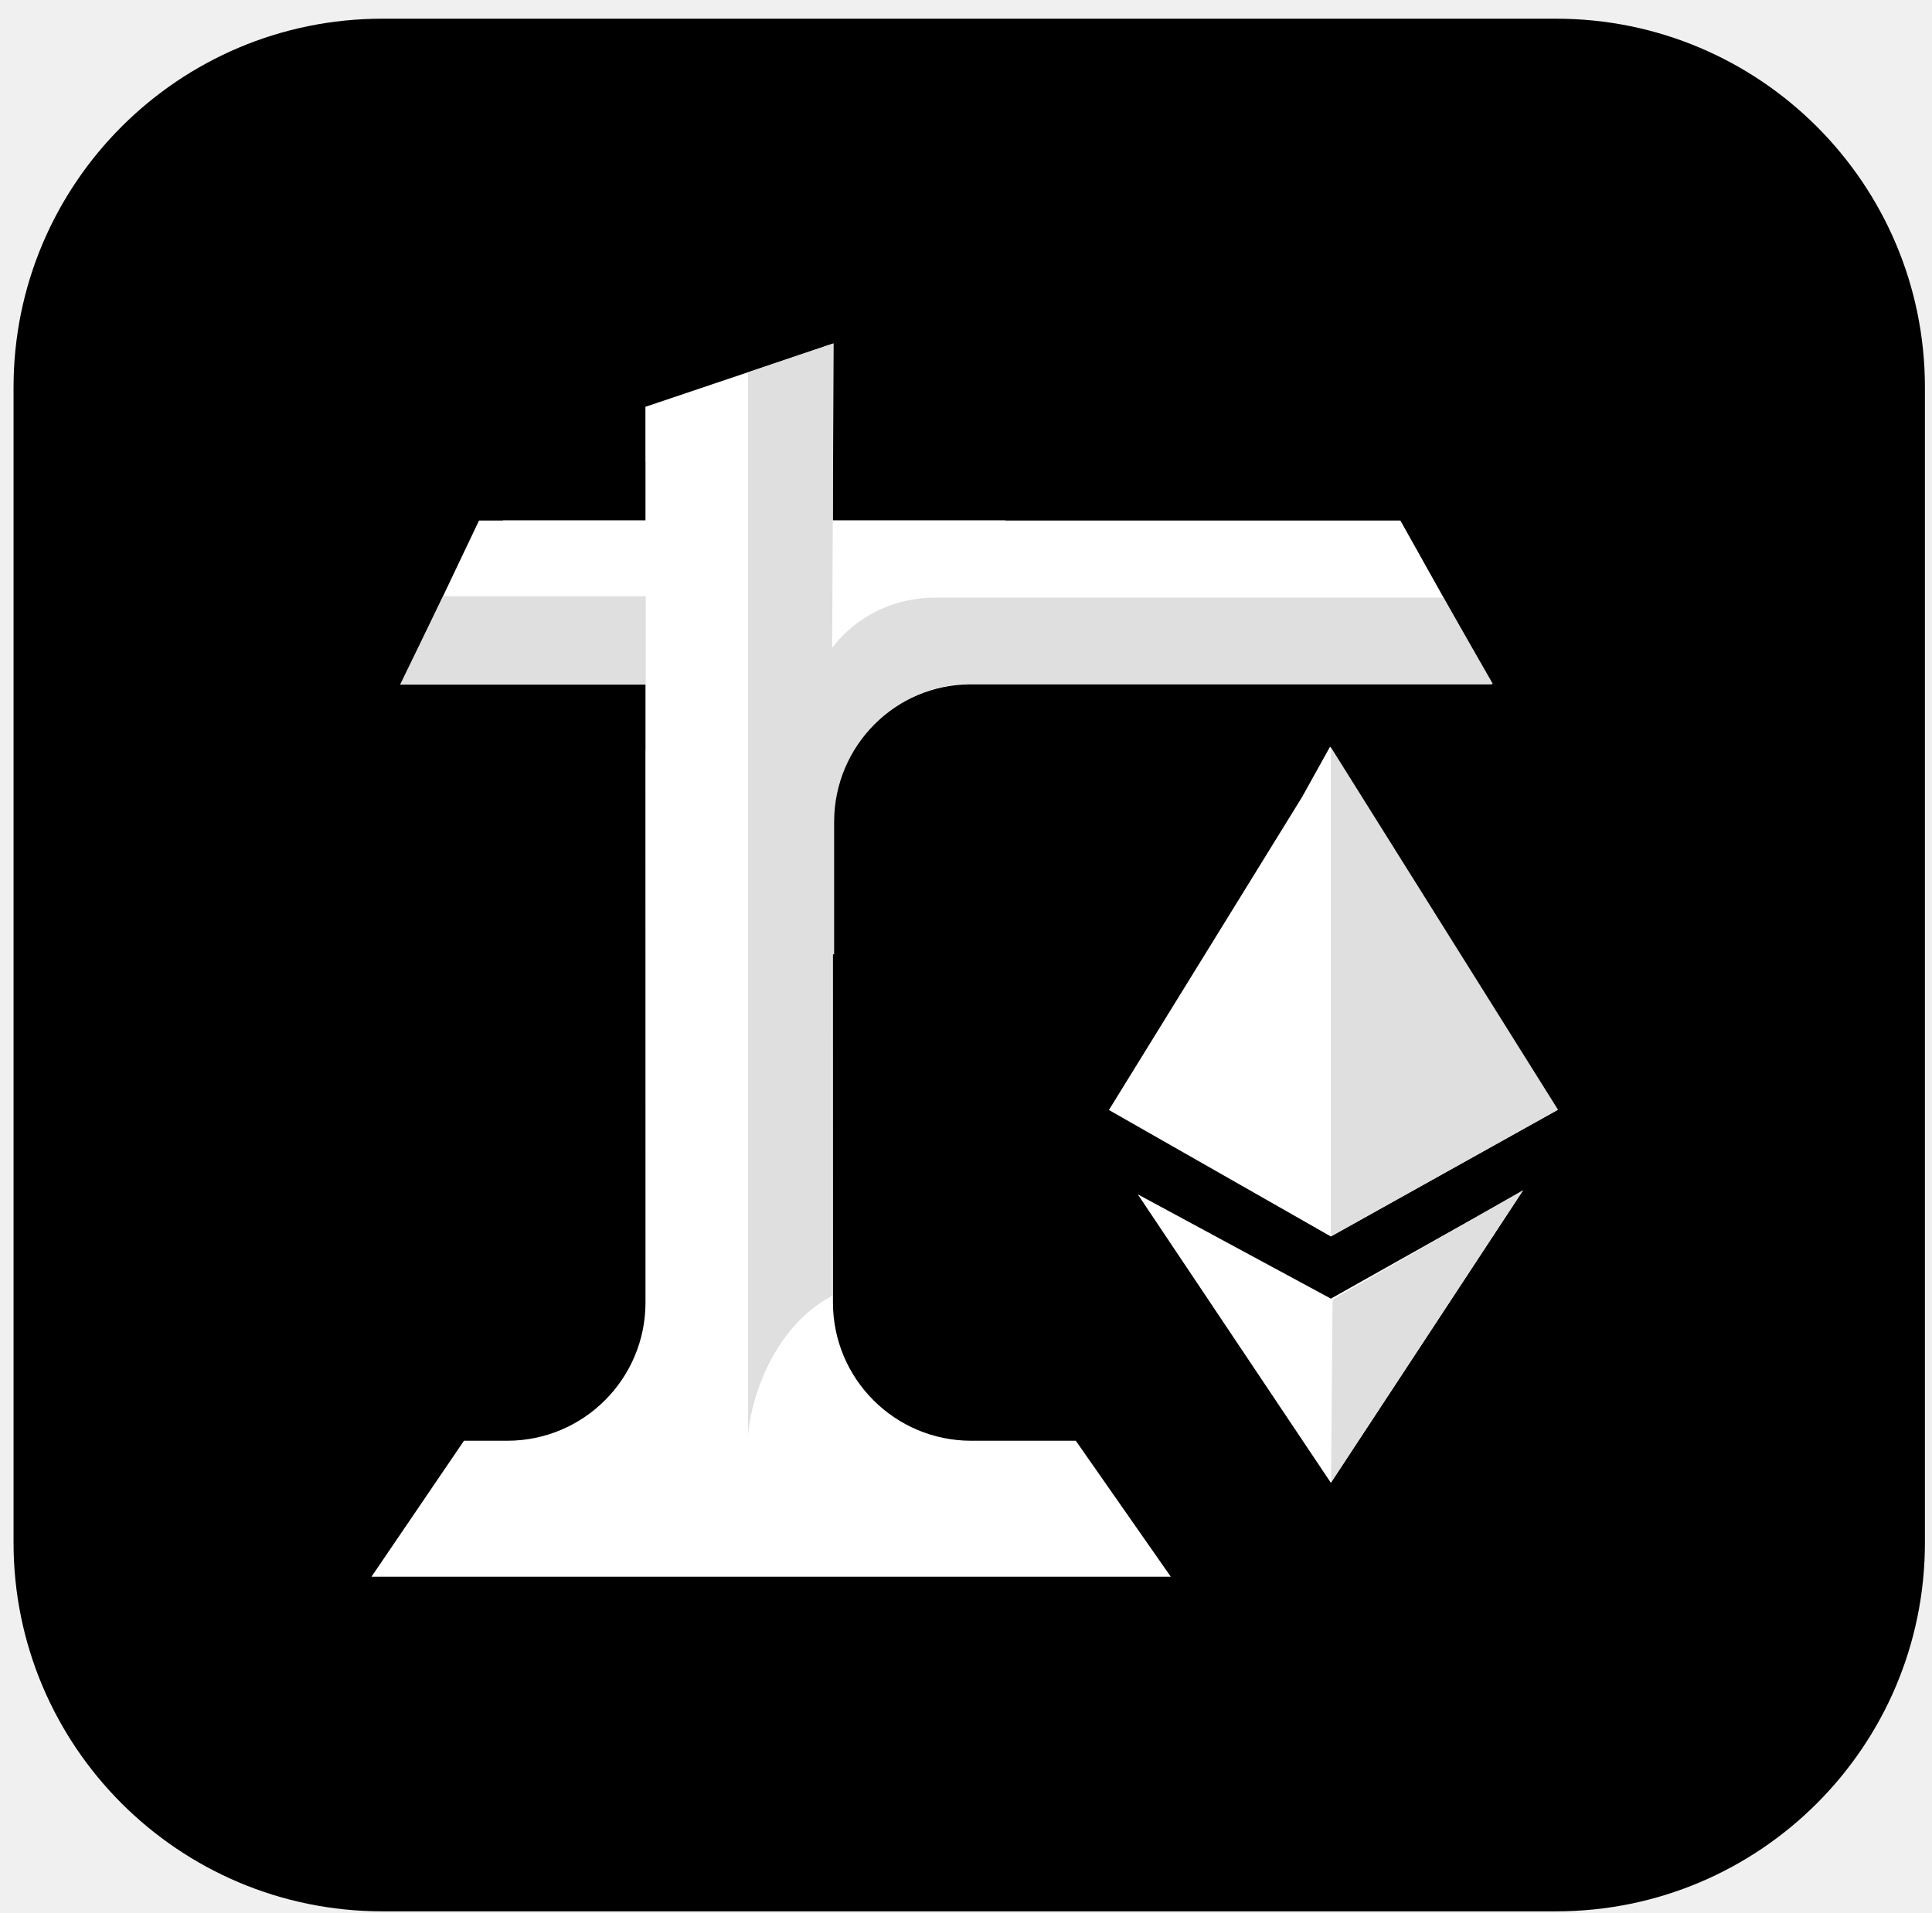
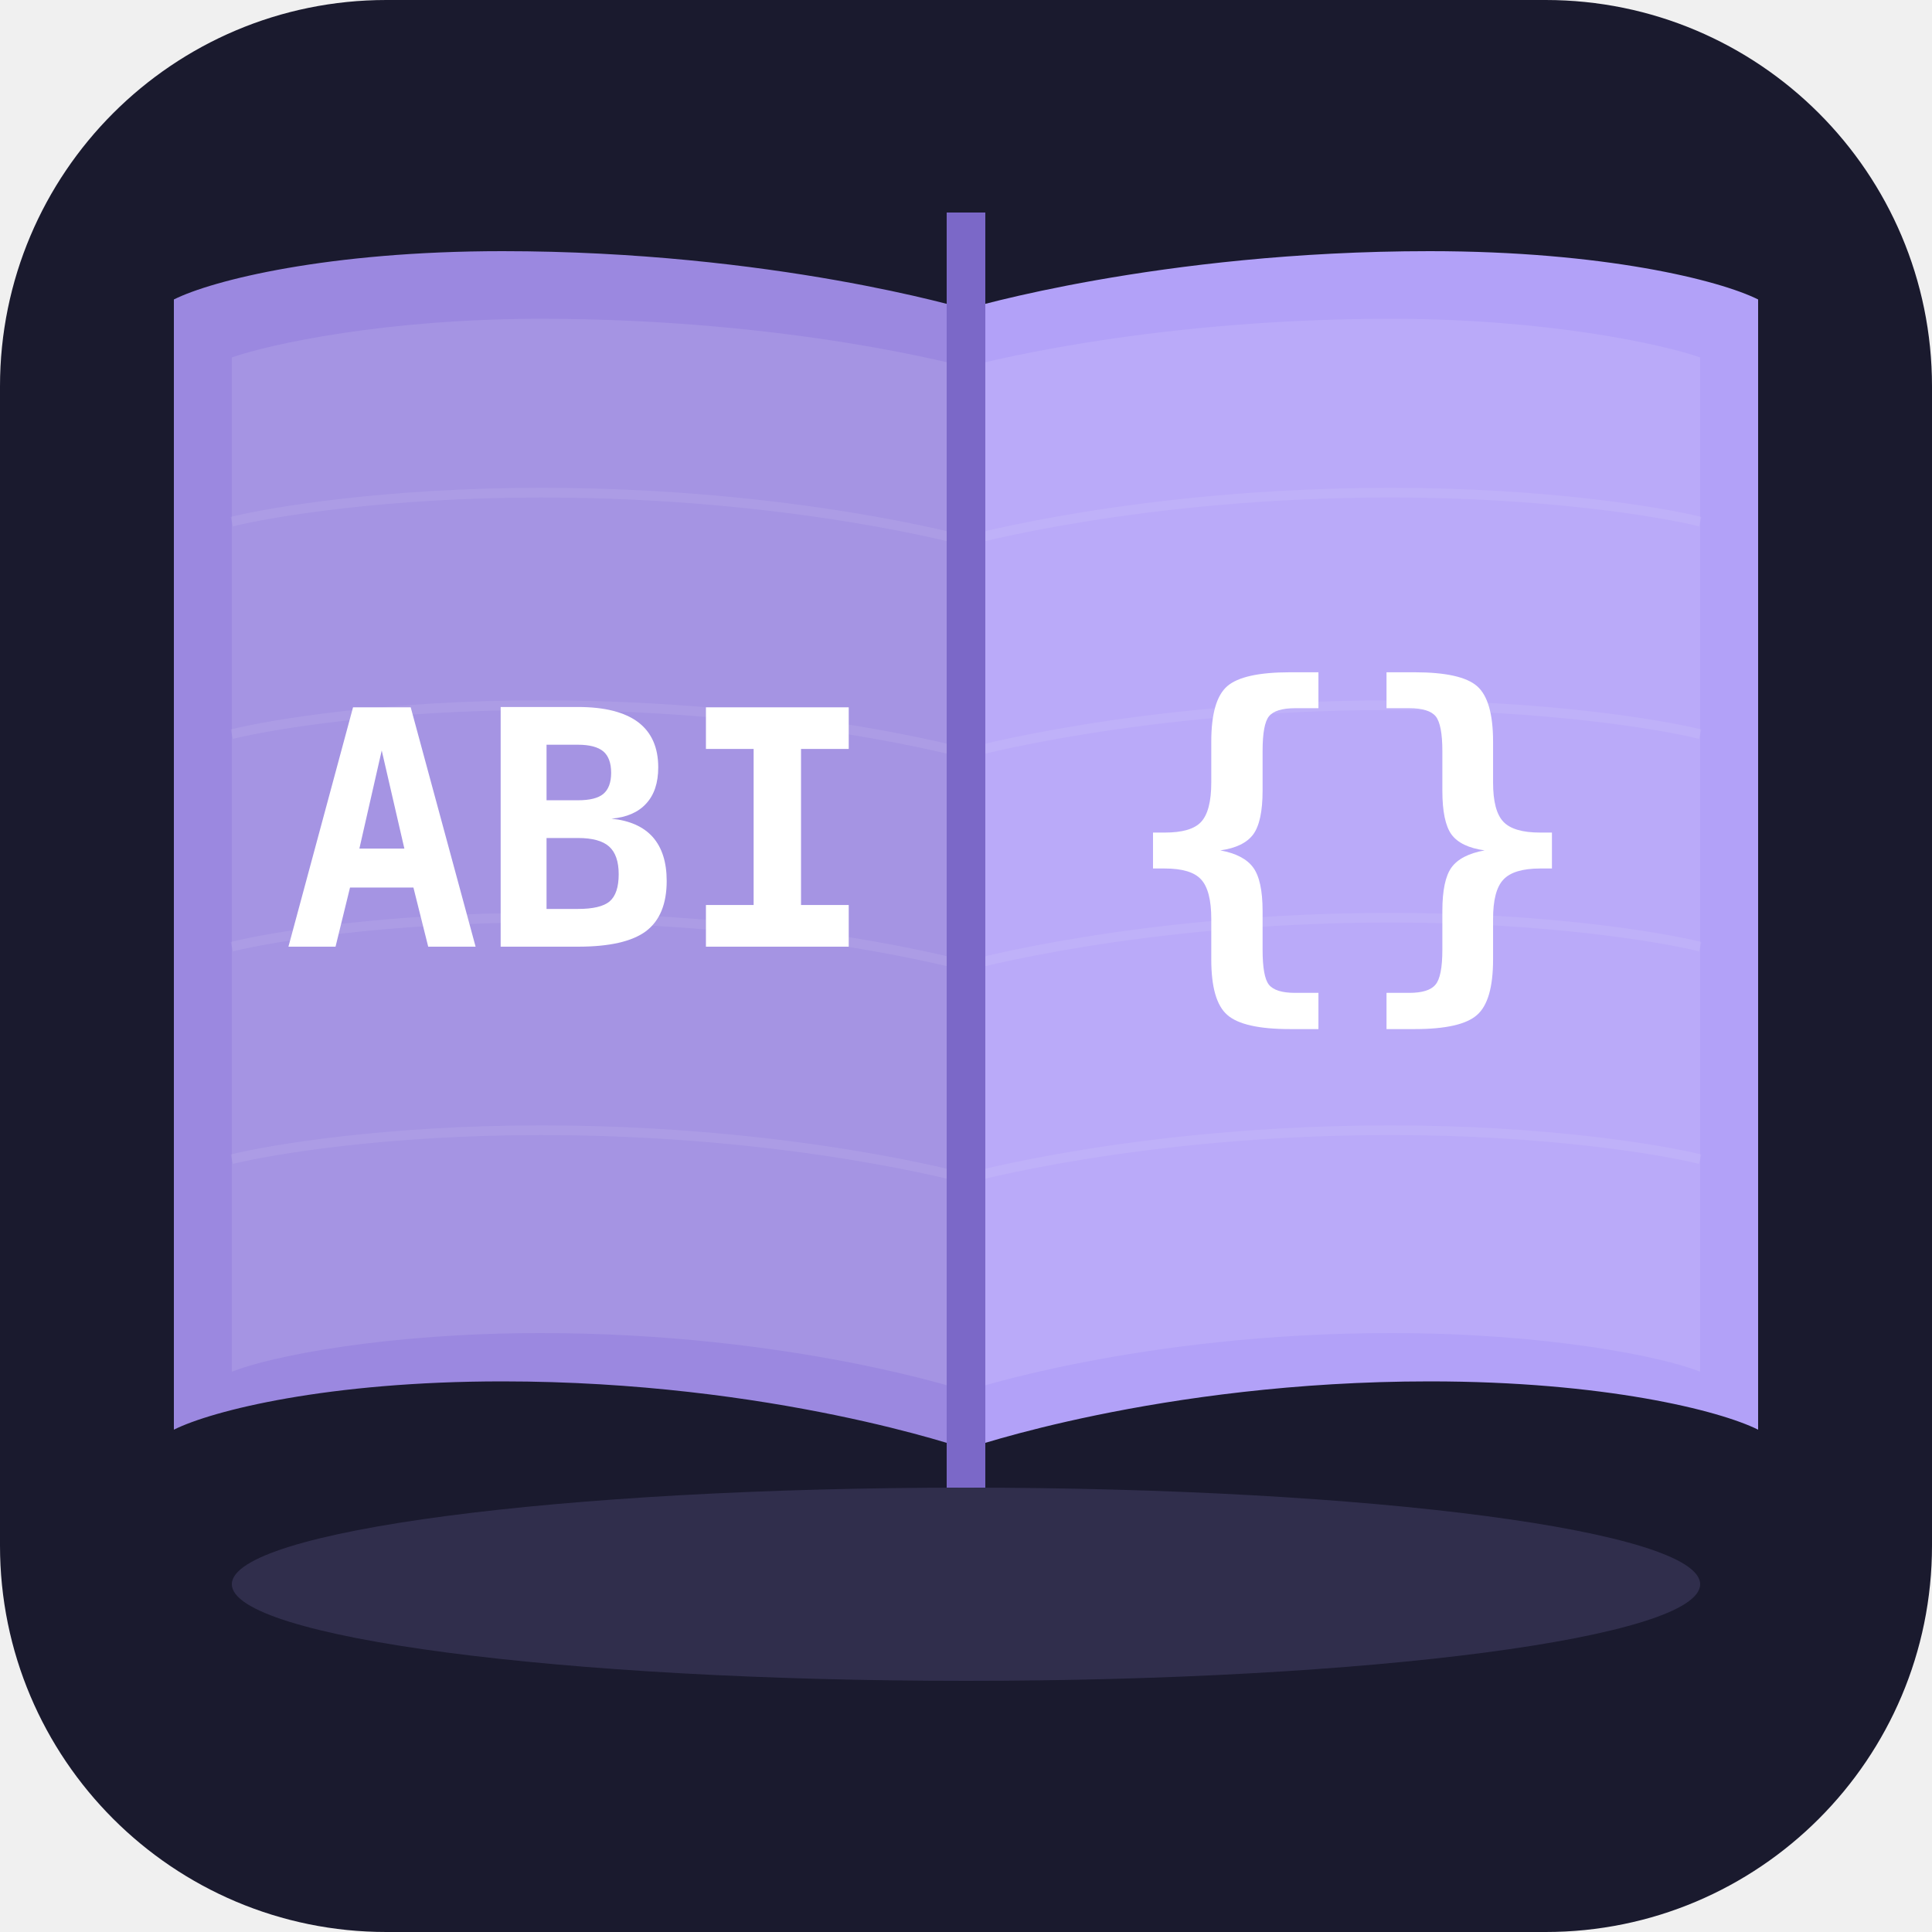
- <svg xmlns="http://www.w3.org/2000/svg" width="103" height="102" viewBox="0 0 103 102" fill="none">
-   <rect x="0.722" y="0.997" width="101.901" height="100.925" rx="19.661" fill="black" />
-   <path d="M69.415 42.505L70.912 39.812L72.544 42.505L83.024 59.191L70.953 65.936L59.119 59.191L69.415 42.505Z" fill="white" />
-   <path d="M70.953 69.25L60.658 63.688L70.953 79.072L81.184 63.498L70.953 69.25Z" fill="white" />
-   <path d="M70.953 65.926V41.853V39.85L83.063 59.178L70.953 65.926Z" fill="#DFDFDF" />
-   <path d="M70.962 79.05L71.041 69.297L81.206 63.463L70.962 79.05Z" fill="#DFDFDF" />
-   <path d="M34.409 21.693V24.613H34.413L34.412 27.747H26.809L26.809 27.757H25.538L21.384 36.491H34.413V39.972H34.409L34.413 69.455C34.413 73.527 31.113 76.828 27.041 76.828H24.735L19.806 84.077H62.417L57.354 76.828H51.779C47.708 76.828 44.407 73.527 44.407 69.455L44.402 43.665C44.507 39.708 47.73 36.527 51.705 36.491H79.548L74.658 27.757H53.602L53.602 27.747L44.399 27.747L44.399 24.613H44.402V18.325L34.409 21.693Z" fill="white" />
-   <path d="M39.882 19.852V76.55C39.973 74.964 41.047 70.855 44.365 69.103V50.867L44.47 50.9V43.831C44.47 39.759 47.771 36.458 51.843 36.458H79.581L76.951 31.866H49.908C46.129 31.866 44.365 34.556 44.365 34.556L44.444 18.307L39.882 19.852Z" fill="#DFDFDF" />
-   <path d="M23.622 31.793L21.329 36.508H34.425V31.793H23.622Z" fill="#DFDFDF" />
+ <svg xmlns="http://www.w3.org/2000/svg" width="100" height="100" viewBox="0 0 100 100" fill="none">
+   <rect width="100" height="100" rx="20" fill="#1A1A2E" />
+   <ellipse cx="50" cy="82" rx="38" ry="5" fill="#B2A1F8" fill-opacity="0.15" />
+   <path d="M50 16C50 16 40 13 26 13C17 13 11 14.5 9 15.5V74C11 73 17 71.5 26 71.5C40 71.5 50 75 50 75V16Z" fill="#9B88E0" />
+   <path d="M50 16C50 16 60 13 74 13C83 13 89 14.5 91 15.5V74C89 73 83 71.5 74 71.5C60 71.5 50 75 50 75V16Z" fill="#B2A1F8" />
+   <path d="M50 19C50 19 41 16.5 28 16.5C20 16.5 14 17.8 12 18.5V71C14 70.2 20 69 28 69C41 69 50 72 50 72V19Z" fill="white" fill-opacity="0.1" />
+   <path d="M50 19C50 19 59 16.5 72 16.5C80 16.5 86 17.8 88 18.5V71C86 70.2 80 69 72 69C59 69 50 72 50 72V19Z" fill="white" fill-opacity="0.1" />
+   <path d="M50 28C50 28 41 25.5 28 25.5C20 25.5 14 26.5 12 27" stroke="white" stroke-opacity="0.08" stroke-width="0.5" />
+   <path d="M50 39C50 39 41 36.5 28 36.5C20 36.5 14 37.5 12 38" stroke="white" stroke-opacity="0.08" stroke-width="0.5" />
+   <path d="M50 50C50 50 41 47.5 28 47.5C20 47.5 14 48.5 12 49" stroke="white" stroke-opacity="0.08" stroke-width="0.5" />
+   <path d="M50 61C50 61 41 58.5 28 58.5C20 58.5 14 59.5 12 60" stroke="white" stroke-opacity="0.08" stroke-width="0.5" />
+   <path d="M50 28C50 28 59 25.5 72 25.5C80 25.5 86 26.5 88 27" stroke="white" stroke-opacity="0.08" stroke-width="0.5" />
+   <path d="M50 39C50 39 59 36.5 72 36.5C80 36.5 86 37.5 88 38" stroke="white" stroke-opacity="0.08" stroke-width="0.5" />
+   <path d="M50 50C50 50 59 47.5 72 47.5C80 47.5 86 48.5 88 49" stroke="white" stroke-opacity="0.08" stroke-width="0.5" />
+   <path d="M50 61C50 61 59 58.5 72 58.5C80 58.5 86 59.5 88 60" stroke="white" stroke-opacity="0.08" stroke-width="0.5" />
+   <line x1="50" y1="11" x2="50" y2="77" stroke="#7B68C8" stroke-width="2" />
+   <text x="30" y="49" text-anchor="middle" font-family="monospace" font-weight="bold" font-size="17" fill="white">ABI</text>
+   <text x="70" y="50" text-anchor="middle" font-family="monospace" font-weight="bold" font-size="20" fill="white">{}</text>
</svg>
